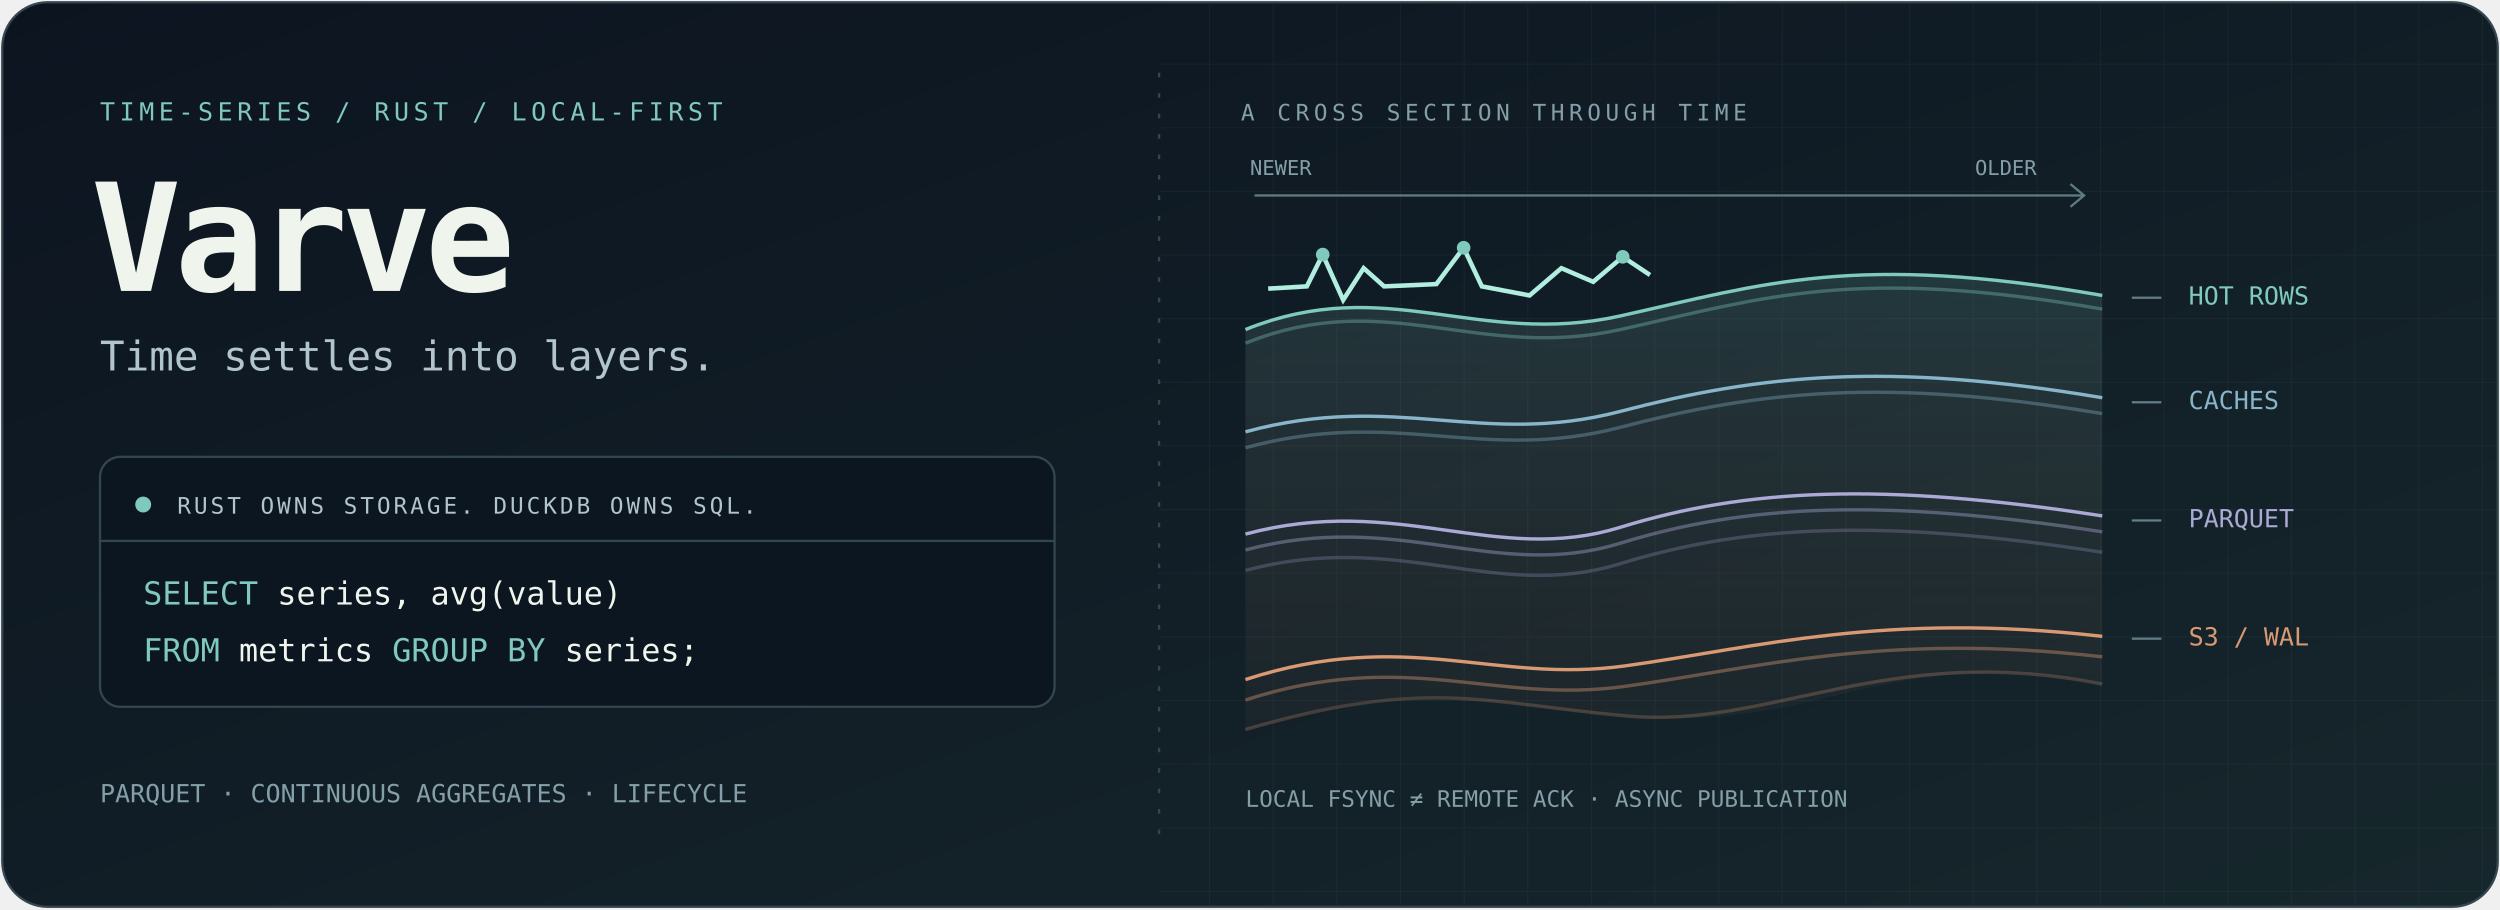
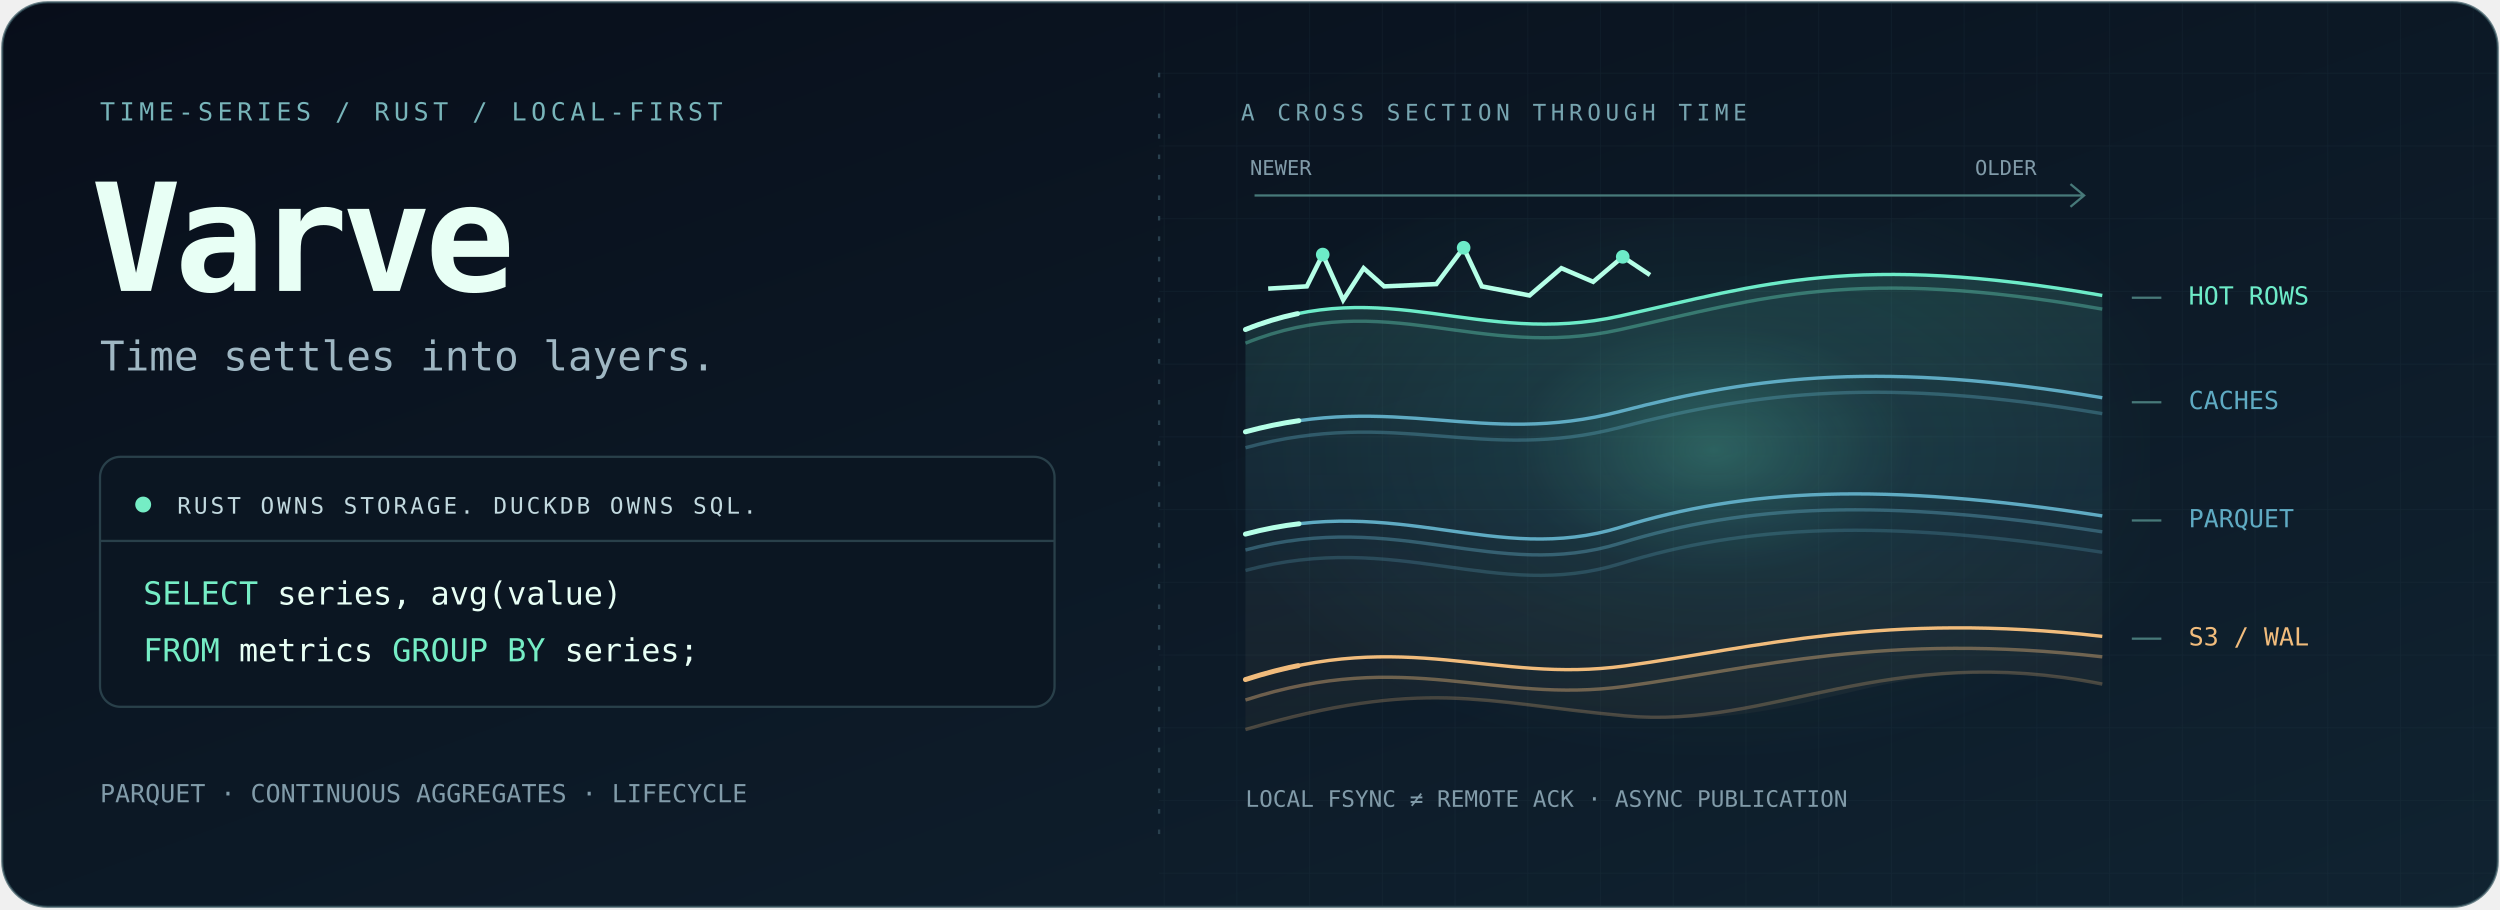
- <svg xmlns="http://www.w3.org/2000/svg" width="1100" height="400" viewBox="0 0 1100 400" role="img" aria-labelledby="title desc">
+ <svg xmlns="http://www.w3.org/2000/svg" id="still" width="1100" height="400" viewBox="0 0 1100 400" role="img" aria-labelledby="title desc">
  <defs>
    <linearGradient id="paper" x2="1" y2="1">
-       <stop stop-color="#0c1420" />
-       <stop offset="1" stop-color="#16272c" />
+       <stop stop-color="#080e1a" />
+       <stop offset="1" stop-color="#102331" />
    </linearGradient>
+     <radialGradient id="heat">
+       <stop stop-color="#68f2c4" stop-opacity=".28" />
+       <stop offset=".4" stop-color="#55cdb9" stop-opacity=".07" />
+       <stop offset="1" stop-color="#55cdb9" stop-opacity="0" />
+     </radialGradient>
    <linearGradient id="strata" x2="0" y2="1">
-       <stop stop-color="#80c9bd" stop-opacity=".15" />
-       <stop offset="1" stop-color="#d99972" stop-opacity=".04" />
+       <stop stop-color="#6debc8" stop-opacity=".14" />
+       <stop offset=".55" stop-color="#5fabc3" stop-opacity=".09" />
+       <stop offset="1" stop-color="#f1bc7c" stop-opacity=".04" />
    </linearGradient>
-     <pattern id="grid" width="28" height="28" patternUnits="userSpaceOnUse">
-       <path d="M28 0H0V28" fill="none" stroke="#647e89" stroke-opacity=".12" stroke-width=".6" />
+     <pattern id="grid" width="32" height="32" patternUnits="userSpaceOnUse">
+       <path d="M32 0H0V32" fill="none" stroke="#28404b" stroke-opacity=".24" stroke-width=".6" />
    </pattern>
+     <mask id="survey" maskUnits="userSpaceOnUse" x="536" y="96" width="410" height="236">
+       <rect class="sweep" x="536" y="96" width="410" height="236" fill="white" />
+     </mask>
    <clipPath id="canvas">
      <rect x="1" y="1" width="1098" height="398" rx="20" />
    </clipPath>
+     <path id="hot" pathLength="400" d="M548 145C610 120 650 153 713 139S816 111 925 130" />
+     <path id="cache" pathLength="400" d="M548 190C614 172 652 197 713 181S830 159 925 175" />
+     <path id="columnar" pathLength="400" d="M548 235C615 217 658 249 713 232S828 212 925 227" />
+     <path id="archive" pathLength="400" d="M548 299C619 276 657 301 715 293S829 269 925 280" />
  </defs>
-   <style>text { font-family: ui-monospace, SFMono-Regular, Menlo, Consolas, monospace; }</style>
+   <style>
+     text { font-family: ui-monospace, SFMono-Regular, Menlo, Consolas, monospace; }
+     .sweep { animation: survey .8s .12s cubic-bezier(.2,.7,.2,1) both; }
+     .current { animation: travel 12s linear infinite; }
+     @keyframes survey { from { transform: translateX(-410px); } to { transform: translateX(0); } }
+     @keyframes travel { to { stroke-dashoffset: -440; } }
+     /* The #still view lets picture sources opt out without a duplicate SVG. */
+     :root:target .sweep,:root:target .current { animation: none; }
+     :root:target .current { display: none; }
+     @media (prefers-reduced-motion: reduce) {
+       .sweep,.current { animation: none; }
+       .current { display: none; }
+     }
+   </style>
  <g clip-path="url(#canvas)">
    <rect width="1100" height="400" fill="url(#paper)" />
    <rect x="510" width="590" height="400" fill="url(#grid)" />
-     <path d="M510 32V368" stroke="#344650" stroke-dasharray="2 7" />
-     <text x="44" y="53" fill="#80c9bd" font-size="11" letter-spacing="2">TIME-SERIES / RUST / LOCAL-FIRST</text>
-     <text x="40" y="128" fill="#eff4ec" font-size="66" font-weight="700" letter-spacing="-3">Varve</text>
-     <text x="44" y="163" fill="#b1c5ca" font-size="18">Time settles into layers.</text>
-     <rect x="44" y="201" width="420" height="110" rx="9" fill="#0b1620" stroke="#344650" />
-     <circle cx="63" cy="222" r="3.5" fill="#80c9bd" />
-     <text x="78" y="226" fill="#b1c5ca" font-size="10" letter-spacing="1.3">RUST OWNS STORAGE. DUCKDB OWNS SQL.</text>
-     <path d="M44 238H464" stroke="#344650" />
-     <text x="63" y="266" fill="#eff4ec" font-size="14">
-       <tspan fill="#80c9bd">SELECT</tspan> series, avg(value)</text>
-     <text x="63" y="291" fill="#eff4ec" font-size="14">
-       <tspan fill="#80c9bd">FROM</tspan> metrics <tspan fill="#80c9bd">GROUP BY</tspan> series;</text>
-     <text x="44" y="353" fill="#849fa8" font-size="11">PARQUET · CONTINUOUS AGGREGATES · LIFECYCLE</text>
-     <text x="546" y="53" fill="#849fa8" font-size="10" letter-spacing="2">A CROSS SECTION THROUGH TIME</text>
-     <path d="M552 86H917M911 81L917 86L911 91" fill="none" stroke="#607c83" />
-     <text x="550" y="77" fill="#849fa8" font-size="9">NEWER</text>
-     <text x="869" y="77" fill="#849fa8" font-size="9">OLDER</text>
-     <path d="M548 145C610 120 650 153 713 139S816 111 925 130V301C830 282 802 323 715 315S627 298 548 321Z" fill="url(#strata)" />
-     <g fill="none" stroke-width="1.5">
-       <path d="M548 145C610 120 650 153 713 139S816 111 925 130" stroke="#80c9bd" />
-       <path d="M548 151C610 126 650 159 713 145S816 117 925 136" stroke="#80c9bd" opacity=".35" />
-       <path d="M548 190C614 172 652 197 713 181S830 159 925 175" stroke="#88b5c9" />
-       <path d="M548 197C614 179 652 204 713 188S830 166 925 182" stroke="#88b5c9" opacity=".35" />
-       <path d="M548 235C615 217 658 249 713 232S828 212 925 227" stroke="#aba9d5" />
-       <path d="M548 242C615 224 658 256 713 239S828 219 925 234" stroke="#aba9d5" opacity=".4" />
-       <path d="M548 251C615 233 658 265 713 248S828 228 925 243" stroke="#aba9d5" opacity=".25" />
-       <path d="M548 299C619 276 657 301 715 293S829 269 925 280" stroke="#d99972" />
-       <path d="M548 308C619 285 657 310 715 302S829 278 925 289" stroke="#d99972" opacity=".4" />
-       <path d="M548 321C627 298 651 309 715 315S830 282 925 301" stroke="#d99972" opacity=".25" />
+     <path d="M510 32V368" stroke="#2a414f" stroke-dasharray="2 7" />
+     <text x="44" y="53" fill="#78b5ba" font-size="11" letter-spacing="2">TIME-SERIES / RUST / LOCAL-FIRST</text>
+     <text x="40" y="128" fill="#e8fff5" font-size="66" font-weight="700" letter-spacing="-3">Varve</text>
+     <text x="44" y="163" fill="#9fb7c3" font-size="18">Time settles into layers.</text>
+     <rect x="44" y="201" width="420" height="110" rx="9" fill="#0b1622" stroke="#29404a" />
+     <circle cx="63" cy="222" r="3.5" fill="#75edc5" />
+     <text x="78" y="226" fill="#c2d9df" font-size="10" letter-spacing="1.3">RUST OWNS STORAGE. DUCKDB OWNS SQL.</text>
+     <path d="M44 238H464" stroke="#29404a" />
+     <text x="63" y="266" fill="#e8fff5" font-size="14">
+       <tspan fill="#75edc5">SELECT</tspan> series, avg(value)</text>
+     <text x="63" y="291" fill="#e8fff5" font-size="14">
+       <tspan fill="#75edc5">FROM</tspan> metrics <tspan fill="#75edc5">GROUP BY</tspan> series;</text>
+     <text x="44" y="353" fill="#819ba9" font-size="11">PARQUET · CONTINUOUS AGGREGATES · LIFECYCLE</text>
+     <text x="546" y="53" fill="#77a5b0" font-size="10" letter-spacing="2">A CROSS SECTION THROUGH TIME</text>
+     <path d="M552 86H917M911 81L917 86L911 91" fill="none" stroke="#477979" />
+     <text x="550" y="77" fill="#819ba9" font-size="9">NEWER</text>
+     <text x="869" y="77" fill="#819ba9" font-size="9">OLDER</text>
+     <g mask="url(#survey)">
+       <ellipse cx="754" cy="198" rx="222" ry="137" fill="url(#heat)" />
+       <path d="M548 145C610 120 650 153 713 139S816 111 925 130V301C830 282 802 323 715 315S627 298 548 321Z" fill="url(#strata)" />
+       <g fill="none" stroke-width="1.5">
+         <use href="#hot" stroke="#6debc8" />
+         <path d="M548 151C610 126 650 159 713 145S816 117 925 136" stroke="#6debc8" opacity=".35" />
+         <use href="#cache" stroke="#5fabc3" />
+         <path d="M548 197C614 179 652 204 713 188S830 166 925 182" stroke="#5fabc3" opacity=".35" />
+         <use href="#columnar" stroke="#5fabc3" />
+         <path d="M548 242C615 224 658 256 713 239S828 219 925 234" stroke="#5fabc3" opacity=".4" />
+         <path d="M548 251C615 233 658 265 713 248S828 228 925 243" stroke="#5fabc3" opacity=".25" />
+         <use href="#archive" stroke="#f1bc7c" />
+         <path d="M548 308C619 285 657 310 715 302S829 278 925 289" stroke="#f1bc7c" opacity=".4" />
+         <path d="M548 321C627 298 651 309 715 315S830 282 925 301" stroke="#f1bc7c" opacity=".25" />
+       </g>
+       <g fill="none" stroke-width="2.2" stroke-linecap="round" stroke-dasharray="24 416">
+         <use class="current" href="#hot" stroke="#b5ffe7" style="animation-duration:8s;animation-delay:-1s" />
+         <use class="current" href="#cache" stroke="#b5ffe7" style="animation-delay:-4s" />
+         <use class="current" href="#columnar" stroke="#b5ffe7" style="animation-duration:16s;animation-delay:-7s" />
+         <use class="current" href="#archive" stroke="#f1bc7c" style="animation-duration:20s;animation-delay:-11s" />
+       </g>
+       <path d="M558 127L575 126L582 112L591 132L600 118L609 126L632 125L644 109L652 126L673 130L687 118L701 124L714 113L726 121" fill="none" stroke="#b5ffe7" stroke-width="2" />
+       <g fill="#6debc8">
+         <circle cx="582" cy="112" r="3" />
+         <circle cx="644" cy="109" r="3" />
+         <circle cx="714" cy="113" r="3" />
+       </g>
    </g>
-     <path d="M558 127L575 126L582 112L591 132L600 118L609 126L632 125L644 109L652 126L673 130L687 118L701 124L714 113L726 121" fill="none" stroke="#b1eee0" stroke-width="2" />
-     <g fill="#80c9bd">
-       <circle cx="582" cy="112" r="3" />
-       <circle cx="644" cy="109" r="3" />
-       <circle cx="714" cy="113" r="3" />
-     </g>
-     <g stroke="#637c87" stroke-width="1">
+     <g stroke="#477979" stroke-width="1">
      <path d="M938 131H951" />
      <path d="M938 177H951" />
      <path d="M938 229H951" />
      <path d="M938 281H951" />
    </g>
-     <text x="963" y="134" fill="#80c9bd" font-size="11">HOT ROWS</text>
-     <text x="963" y="180" fill="#88b5c9" font-size="11">CACHES</text>
-     <text x="963" y="232" fill="#aba9d5" font-size="11">PARQUET</text>
-     <text x="963" y="284" fill="#d99972" font-size="11">S3 / WAL</text>
-     <text x="548" y="355" fill="#849fa8" font-size="10">LOCAL FSYNC ≠ REMOTE ACK · ASYNC PUBLICATION</text>
+     <text x="963" y="134" fill="#6debc8" font-size="11">HOT ROWS</text>
+     <text x="963" y="180" fill="#5fabc3" font-size="11">CACHES</text>
+     <text x="963" y="232" fill="#5fabc3" font-size="11">PARQUET</text>
+     <text x="963" y="284" fill="#f1bc7c" font-size="11">S3 / WAL</text>
+     <text x="548" y="355" fill="#819ba9" font-size="10">LOCAL FSYNC ≠ REMOTE ACK · ASYNC PUBLICATION</text>
  </g>
-   <rect x="1" y="1" width="1098" height="398" rx="20" fill="none" stroke="#344650" />
+   <rect x="1" y="1" width="1098" height="398" rx="20" fill="none" stroke="#36545e" stroke-opacity=".7" />
</svg>
